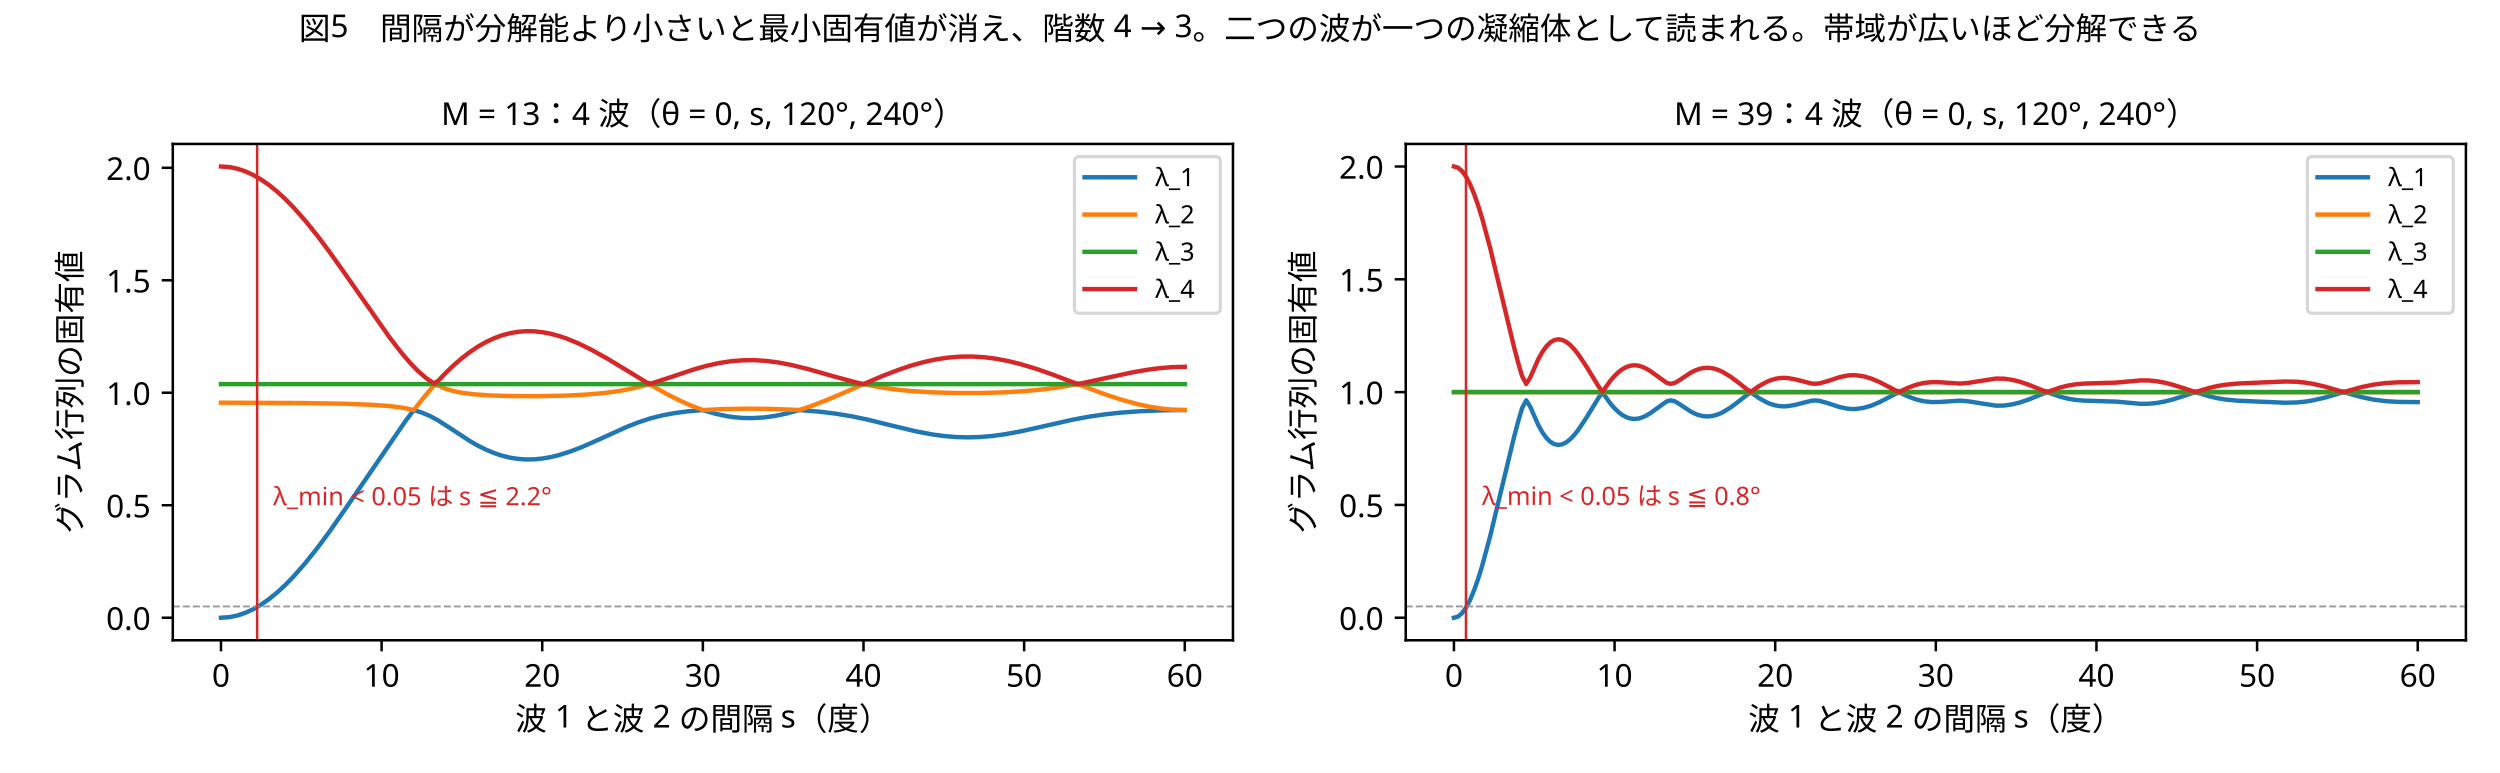
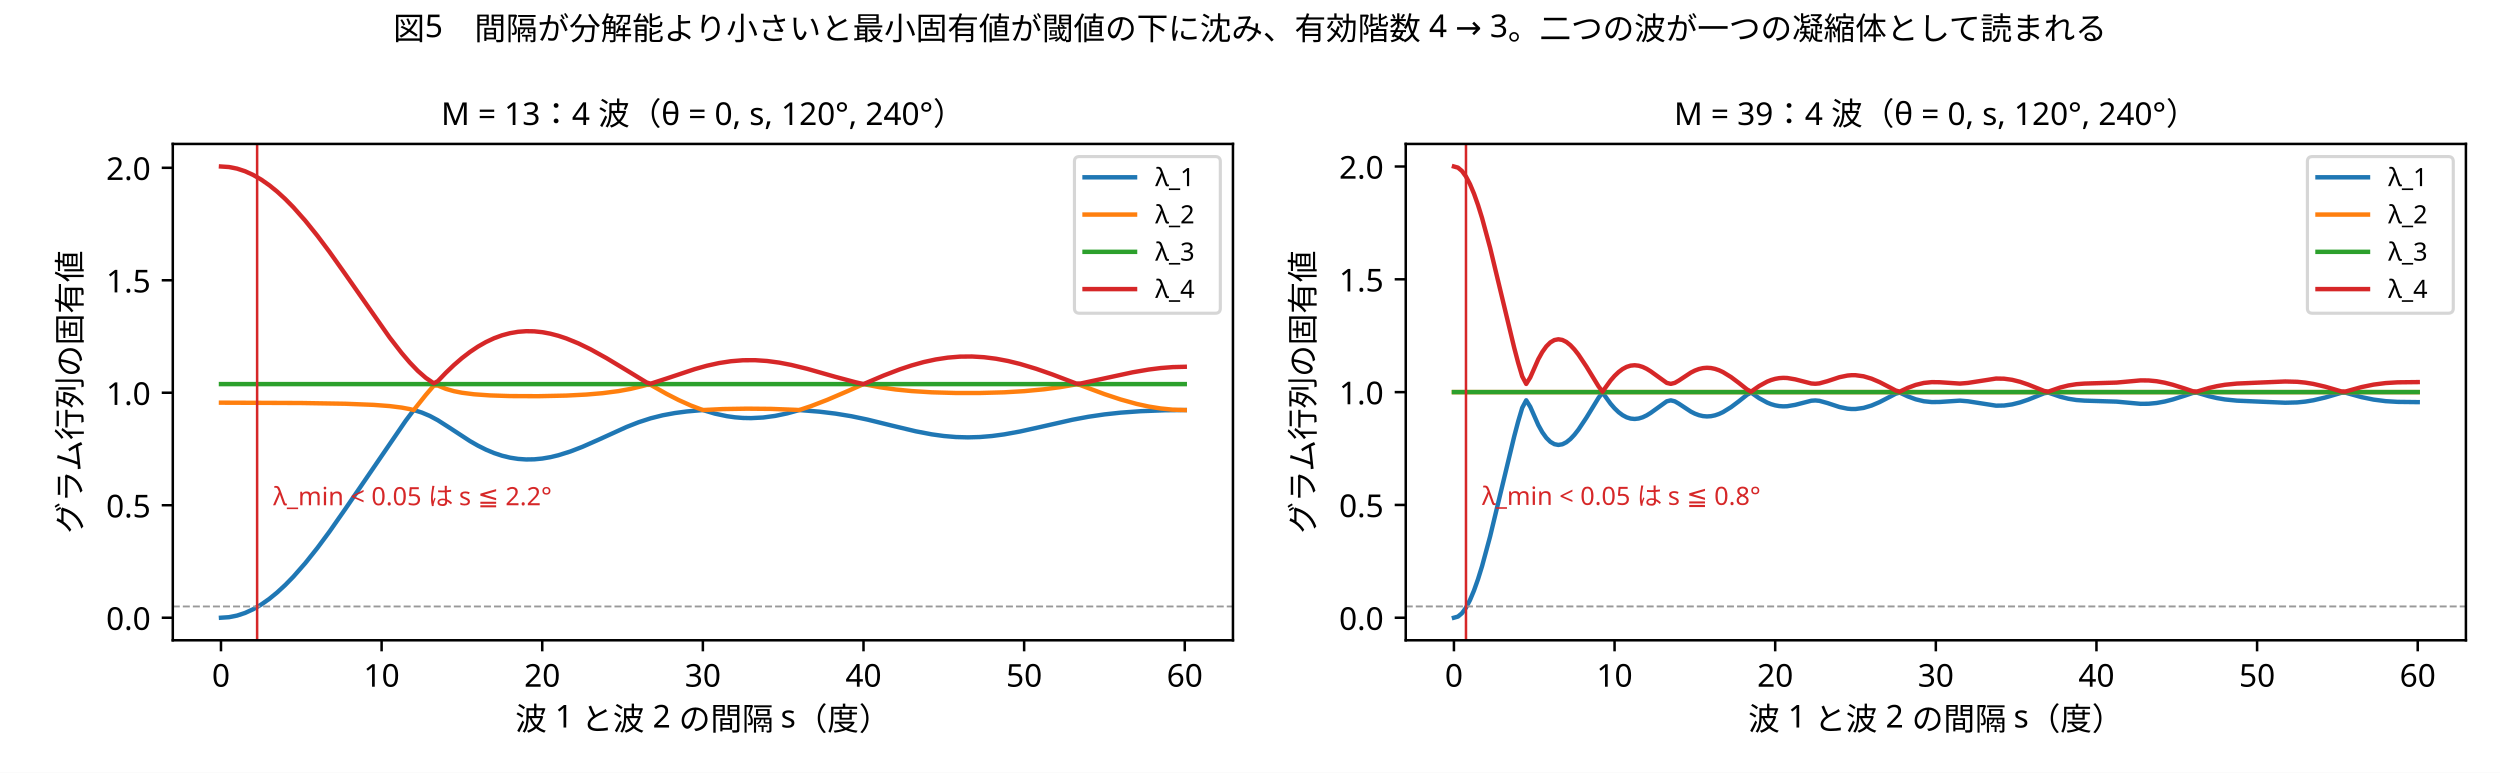
<svg xmlns="http://www.w3.org/2000/svg" xmlns:xlink="http://www.w3.org/1999/xlink" width="792pt" height="244.8pt" viewBox="0 0 792 244.8" version="1.1">
  <defs>
    <style type="text/css">*{stroke-linejoin: round; stroke-linecap: butt}</style>
  </defs>
  <g id="figure_1">
    <g id="patch_1">
      <path d="M 0 244.8  L 792 244.8  L 792 0  L 0 0  z " style="fill: #ffffff" />
    </g>
    <g id="axes_1">
      <g id="patch_2">
        <path d="M 54.74 202.84  L 390.6 202.84  L 390.6 45.6  L 54.74 45.6  z " style="fill: #ffffff" />
      </g>
      <g id="matplotlib.axis_1">
        <g id="xtick_1">
          <g id="line2d_1">
            <defs>
-               <path id="m41f0e8f0f6" d="M 0 0  L 0 3.5  " style="stroke: #000000; stroke-width: 0.8" />
+               <path id="m63e62a1ba7" d="M 0 0  L 0 3.5  " style="stroke: #000000; stroke-width: 0.8" />
            </defs>
            <g>
-               <use xlink:href="#m41f0e8f0f6" x="70.006" y="202.84" style="stroke: #000000; stroke-width: 0.8" />
+               <use xlink:href="#m63e62a1ba7" x="70.006" y="202.84" style="stroke: #000000; stroke-width: 0.8" />
            </g>
          </g>
          <g id="text_1">
            <text style="font: 10px 'Hiragino Sans'; text-anchor: middle" x="70.006" y="217.549" transform="rotate(-0 70.00636 217.5494)">0</text>
          </g>
        </g>
        <g id="xtick_2">
          <g id="line2d_2">
            <g>
-               <use xlink:href="#m41f0e8f0f6" x="120.894" y="202.84" style="stroke: #000000; stroke-width: 0.8" />
+               <use xlink:href="#m63e62a1ba7" x="120.894" y="202.84" style="stroke: #000000; stroke-width: 0.8" />
            </g>
          </g>
          <g id="text_2">
            <text style="font: 10px 'Hiragino Sans'; text-anchor: middle" x="120.894" y="217.549" transform="rotate(-0 120.8942 217.5494)">10</text>
          </g>
        </g>
        <g id="xtick_3">
          <g id="line2d_3">
            <g>
-               <use xlink:href="#m41f0e8f0f6" x="171.782" y="202.84" style="stroke: #000000; stroke-width: 0.8" />
+               <use xlink:href="#m63e62a1ba7" x="171.782" y="202.84" style="stroke: #000000; stroke-width: 0.8" />
            </g>
          </g>
          <g id="text_3">
            <text style="font: 10px 'Hiragino Sans'; text-anchor: middle" x="171.782" y="217.549" transform="rotate(-0 171.7821 217.5494)">20</text>
          </g>
        </g>
        <g id="xtick_4">
          <g id="line2d_4">
            <g>
-               <use xlink:href="#m41f0e8f0f6" x="222.67" y="202.84" style="stroke: #000000; stroke-width: 0.8" />
+               <use xlink:href="#m63e62a1ba7" x="222.67" y="202.84" style="stroke: #000000; stroke-width: 0.8" />
            </g>
          </g>
          <g id="text_4">
            <text style="font: 10px 'Hiragino Sans'; text-anchor: middle" x="222.67" y="217.549" transform="rotate(-0 222.67 217.5494)">30</text>
          </g>
        </g>
        <g id="xtick_5">
          <g id="line2d_5">
            <g>
-               <use xlink:href="#m41f0e8f0f6" x="273.558" y="202.84" style="stroke: #000000; stroke-width: 0.8" />
+               <use xlink:href="#m63e62a1ba7" x="273.558" y="202.84" style="stroke: #000000; stroke-width: 0.8" />
            </g>
          </g>
          <g id="text_5">
            <text style="font: 10px 'Hiragino Sans'; text-anchor: middle" x="273.558" y="217.549" transform="rotate(-0 273.5579 217.5494)">40</text>
          </g>
        </g>
        <g id="xtick_6">
          <g id="line2d_6">
            <g>
-               <use xlink:href="#m41f0e8f0f6" x="324.446" y="202.84" style="stroke: #000000; stroke-width: 0.8" />
+               <use xlink:href="#m63e62a1ba7" x="324.446" y="202.84" style="stroke: #000000; stroke-width: 0.8" />
            </g>
          </g>
          <g id="text_6">
            <text style="font: 10px 'Hiragino Sans'; text-anchor: middle" x="324.446" y="217.549" transform="rotate(-0 324.4458 217.5494)">50</text>
          </g>
        </g>
        <g id="xtick_7">
          <g id="line2d_7">
            <g>
-               <use xlink:href="#m41f0e8f0f6" x="375.334" y="202.84" style="stroke: #000000; stroke-width: 0.8" />
+               <use xlink:href="#m63e62a1ba7" x="375.334" y="202.84" style="stroke: #000000; stroke-width: 0.8" />
            </g>
          </g>
          <g id="text_7">
            <text style="font: 10px 'Hiragino Sans'; text-anchor: middle" x="375.334" y="217.549" transform="rotate(-0 375.3336 217.5494)">60</text>
          </g>
        </g>
        <g id="text_8">
          <text style="font: 10px 'Hiragino Sans'; text-anchor: middle" x="222.67" y="231.309" transform="rotate(-0 222.67 231.3088)">波 1 と波 2 の間隔 s（度）</text>
        </g>
      </g>
      <g id="matplotlib.axis_2">
        <g id="ytick_1">
          <g id="line2d_8">
            <defs>
-               <path id="m7e405b6e3d" d="M 0 0  L -3.5 0  " style="stroke: #000000; stroke-width: 0.8" />
+               <path id="m8e83a609b3" d="M 0 0  L -3.5 0  " style="stroke: #000000; stroke-width: 0.8" />
            </defs>
            <g>
-               <use xlink:href="#m7e405b6e3d" x="54.74" y="195.693" style="stroke: #000000; stroke-width: 0.8" />
+               <use xlink:href="#m8e83a609b3" x="54.74" y="195.693" style="stroke: #000000; stroke-width: 0.8" />
            </g>
          </g>
          <g id="text_9">
            <text style="font: 10px 'Hiragino Sans'; text-anchor: end" x="47.74" y="199.547" transform="rotate(-0 47.74 199.5474)">0.0</text>
          </g>
        </g>
        <g id="ytick_2">
          <g id="line2d_9">
            <g>
-               <use xlink:href="#m7e405b6e3d" x="54.74" y="160.057" style="stroke: #000000; stroke-width: 0.8" />
+               <use xlink:href="#m8e83a609b3" x="54.74" y="160.057" style="stroke: #000000; stroke-width: 0.8" />
            </g>
          </g>
          <g id="text_10">
            <text style="font: 10px 'Hiragino Sans'; text-anchor: end" x="47.74" y="163.912" transform="rotate(-0 47.74 163.912)">0.5</text>
          </g>
        </g>
        <g id="ytick_3">
          <g id="line2d_10">
            <g>
-               <use xlink:href="#m7e405b6e3d" x="54.74" y="124.422" style="stroke: #000000; stroke-width: 0.8" />
+               <use xlink:href="#m8e83a609b3" x="54.74" y="124.422" style="stroke: #000000; stroke-width: 0.8" />
            </g>
          </g>
          <g id="text_11">
            <text style="font: 10px 'Hiragino Sans'; text-anchor: end" x="47.74" y="128.277" transform="rotate(-0 47.74 128.2766)">1.0</text>
          </g>
        </g>
        <g id="ytick_4">
          <g id="line2d_11">
            <g>
-               <use xlink:href="#m7e405b6e3d" x="54.74" y="88.787" style="stroke: #000000; stroke-width: 0.8" />
+               <use xlink:href="#m8e83a609b3" x="54.74" y="88.787" style="stroke: #000000; stroke-width: 0.8" />
            </g>
          </g>
          <g id="text_12">
            <text style="font: 10px 'Hiragino Sans'; text-anchor: end" x="47.74" y="92.641" transform="rotate(-0 47.74 92.64125)">1.5</text>
          </g>
        </g>
        <g id="ytick_5">
          <g id="line2d_12">
            <g>
-               <use xlink:href="#m7e405b6e3d" x="54.74" y="53.151" style="stroke: #000000; stroke-width: 0.8" />
+               <use xlink:href="#m8e83a609b3" x="54.74" y="53.151" style="stroke: #000000; stroke-width: 0.8" />
            </g>
          </g>
          <g id="text_13">
            <text style="font: 10px 'Hiragino Sans'; text-anchor: end" x="47.74" y="57.006" transform="rotate(-0 47.74 57.00586)">2.0</text>
          </g>
        </g>
        <g id="text_14">
          <text style="font: 10px 'Hiragino Sans'; text-anchor: middle" x="25.731" y="124.22" transform="rotate(-90 25.73062 124.22)">グラム行列の固有値</text>
        </g>
      </g>
      <g id="line2d_13">
-         <path d="M 70.006 195.693  L 72.551 195.524  L 75.095 195.018  L 77.64 194.18  L 80.184 193.016  L 82.728 191.536  L 85.273 189.752  L 87.817 187.677  L 90.362 185.328  L 92.906 182.725  L 96.722 178.389  L 100.539 173.602  L 104.356 168.451  L 109.444 161.169  L 128.527 133.291  L 131.072 129.904  L 133.616 130.691  L 136.161 131.764  L 138.705 133.132  L 142.522 135.573  L 148.883 139.733  L 151.427 141.19  L 153.971 142.461  L 156.516 143.525  L 159.06 144.37  L 161.605 144.989  L 164.149 145.383  L 166.693 145.556  L 169.238 145.514  L 171.782 145.27  L 174.327 144.836  L 176.871 144.228  L 180.688 143.032  L 184.504 141.558  L 189.593 139.31  L 198.498 135.263  L 202.315 133.762  L 206.131 132.522  L 209.948 131.562  L 213.765 130.856  L 217.581 130.351  L 222.67 129.904  L 226.487 131.04  L 230.303 131.851  L 232.848 132.205  L 235.392 132.409  L 237.936 132.462  L 241.753 132.268  L 245.57 131.759  L 249.386 130.961  L 253.203 129.904  L 259.564 130.414  L 264.652 131.028  L 269.741 131.866  L 274.83 132.931  L 282.463 134.807  L 290.096 136.632  L 295.185 137.602  L 299.002 138.128  L 302.818 138.452  L 306.635 138.559  L 310.452 138.448  L 314.268 138.128  L 318.085 137.617  L 323.174 136.693  L 329.535 135.283  L 339.712 132.983  L 344.801 132.033  L 349.89 131.284  L 354.978 130.73  L 361.339 130.268  L 368.973 129.976  L 375.334 129.904  L 375.334 129.904  " clip-path="url(#p72f987628f)" style="fill: none; stroke: #1f77b4; stroke-width: 1.4; stroke-linecap: square" />
+         <path d="M 70.006 195.693  L 72.551 195.524  L 75.095 195.018  L 77.64 194.18  L 80.184 193.016  L 82.728 191.536  L 85.273 189.752  L 87.817 187.677  L 90.362 185.328  L 92.906 182.725  L 96.722 178.389  L 100.539 173.602  L 104.356 168.451  L 109.444 161.169  L 128.527 133.291  L 131.072 129.904  L 133.616 130.691  L 136.161 131.764  L 138.705 133.132  L 142.522 135.573  L 148.883 139.733  L 151.427 141.19  L 153.971 142.461  L 156.516 143.525  L 159.06 144.37  L 161.605 144.989  L 164.149 145.383  L 166.693 145.556  L 169.238 145.514  L 171.782 145.27  L 174.327 144.836  L 176.871 144.228  L 180.688 143.032  L 184.504 141.558  L 189.593 139.31  L 198.498 135.263  L 202.315 133.762  L 206.131 132.522  L 209.948 131.562  L 213.765 130.856  L 217.581 130.351  L 222.67 129.904  L 226.487 131.04  L 230.303 131.851  L 232.848 132.205  L 235.392 132.409  L 237.936 132.462  L 241.753 132.268  L 245.57 131.759  L 249.386 130.961  L 253.203 129.904  L 259.564 130.414  L 264.652 131.028  L 269.741 131.866  L 274.83 132.931  L 282.463 134.807  L 290.096 136.632  L 295.185 137.602  L 299.002 138.128  L 302.818 138.452  L 306.635 138.559  L 310.452 138.448  L 314.268 138.128  L 318.085 137.617  L 323.174 136.693  L 329.535 135.283  L 339.712 132.983  L 344.801 132.033  L 349.89 131.284  L 354.978 130.73  L 361.339 130.268  L 368.973 129.976  L 375.334 129.904  L 375.334 129.904  " clip-path="url(#pebcb075058)" style="fill: none; stroke: #1f77b4; stroke-width: 1.4; stroke-linecap: square" />
      </g>
      <g id="line2d_14">
-         <path d="M 70.006 127.567  L 95.45 127.675  L 109.444 127.91  L 118.35 128.263  L 123.439 128.648  L 127.255 129.125  L 129.8 129.6  L 131.072 129.904  L 134.888 125.12  L 137.433 122.156  L 138.705 122.127  L 141.249 123.189  L 143.794 123.92  L 146.338 124.422  L 150.155 124.907  L 155.244 125.268  L 161.605 125.477  L 170.51 125.517  L 179.415 125.319  L 185.776 124.994  L 190.865 124.562  L 195.954 123.9  L 199.77 123.195  L 203.587 122.279  L 204.859 121.927  L 206.131 121.931  L 211.22 124.807  L 215.037 126.753  L 218.853 128.465  L 222.67 129.904  L 229.031 129.593  L 236.664 129.462  L 244.297 129.538  L 251.931 129.83  L 253.203 129.904  L 257.019 128.628  L 262.108 126.66  L 268.469 123.932  L 273.558 121.681  L 278.647 122.665  L 283.735 123.389  L 288.824 123.892  L 295.185 124.284  L 302.818 124.501  L 310.452 124.5  L 318.085 124.288  L 324.446 123.919  L 330.807 123.321  L 335.896 122.639  L 340.984 121.762  L 342.257 122.008  L 349.89 124.855  L 354.978 126.541  L 360.067 127.953  L 363.884 128.788  L 367.7 129.402  L 371.517 129.778  L 375.334 129.904  L 375.334 129.904  " clip-path="url(#p72f987628f)" style="fill: none; stroke: #ff7f0e; stroke-width: 1.4; stroke-linecap: square" />
+         <path d="M 70.006 127.567  L 95.45 127.675  L 109.444 127.91  L 118.35 128.263  L 123.439 128.648  L 127.255 129.125  L 129.8 129.6  L 131.072 129.904  L 134.888 125.12  L 137.433 122.156  L 138.705 122.127  L 141.249 123.189  L 143.794 123.92  L 146.338 124.422  L 150.155 124.907  L 155.244 125.268  L 161.605 125.477  L 170.51 125.517  L 179.415 125.319  L 185.776 124.994  L 190.865 124.562  L 195.954 123.9  L 199.77 123.195  L 203.587 122.279  L 204.859 121.927  L 206.131 121.931  L 211.22 124.807  L 215.037 126.753  L 218.853 128.465  L 222.67 129.904  L 229.031 129.593  L 236.664 129.462  L 244.297 129.538  L 251.931 129.83  L 253.203 129.904  L 257.019 128.628  L 262.108 126.66  L 268.469 123.932  L 273.558 121.681  L 278.647 122.665  L 283.735 123.389  L 288.824 123.892  L 295.185 124.284  L 302.818 124.501  L 310.452 124.5  L 318.085 124.288  L 324.446 123.919  L 330.807 123.321  L 335.896 122.639  L 340.984 121.762  L 342.257 122.008  L 349.89 124.855  L 354.978 126.541  L 360.067 127.953  L 363.884 128.788  L 367.7 129.402  L 371.517 129.778  L 375.334 129.904  L 375.334 129.904  " clip-path="url(#pebcb075058)" style="fill: none; stroke: #ff7f0e; stroke-width: 1.4; stroke-linecap: square" />
      </g>
      <g id="line2d_15">
-         <path d="M 70.006 121.681  L 375.334 121.681  L 375.334 121.681  " clip-path="url(#p72f987628f)" style="fill: none; stroke: #2ca02c; stroke-width: 1.4; stroke-linecap: square" />
+         <path d="M 70.006 121.681  L 375.334 121.681  L 375.334 121.681  " clip-path="url(#pebcb075058)" style="fill: none; stroke: #2ca02c; stroke-width: 1.4; stroke-linecap: square" />
      </g>
      <g id="line2d_16">
-         <path d="M 70.006 52.747  L 72.551 52.915  L 75.095 53.418  L 77.64 54.252  L 80.184 55.409  L 82.728 56.88  L 85.273 58.654  L 87.817 60.715  L 90.362 63.047  L 92.906 65.63  L 96.722 69.93  L 100.539 74.669  L 104.356 79.759  L 109.444 86.928  L 123.439 106.922  L 127.255 111.846  L 129.8 114.828  L 132.344 117.474  L 134.888 119.698  L 137.433 121.438  L 138.705 120.748  L 141.249 118.091  L 143.794 115.657  L 146.338 113.457  L 148.883 111.502  L 151.427 109.797  L 153.971 108.347  L 156.516 107.156  L 159.06 106.221  L 161.605 105.541  L 164.149 105.111  L 166.693 104.923  L 169.238 104.967  L 171.782 105.234  L 174.327 105.708  L 176.871 106.377  L 179.415 107.222  L 183.232 108.784  L 187.048 110.641  L 192.137 113.457  L 198.498 117.292  L 204.859 121.176  L 206.131 121.554  L 211.22 119.899  L 220.126 116.93  L 223.942 115.866  L 227.759 115.021  L 231.575 114.436  L 235.392 114.129  L 239.209 114.108  L 243.025 114.363  L 246.842 114.874  L 250.658 115.607  L 255.747 116.853  L 264.652 119.386  L 271.013 121.09  L 273.558 121.681  L 279.919 118.974  L 285.008 117.029  L 288.824 115.764  L 292.641 114.702  L 296.457 113.872  L 300.274 113.294  L 304.091 112.981  L 307.907 112.938  L 311.724 113.163  L 315.54 113.646  L 319.357 114.368  L 323.174 115.305  L 328.262 116.837  L 333.351 118.612  L 340.984 121.517  L 342.257 121.515  L 349.89 119.869  L 358.795 117.951  L 363.884 117.076  L 367.7 116.597  L 371.517 116.299  L 375.334 116.198  L 375.334 116.198  " clip-path="url(#p72f987628f)" style="fill: none; stroke: #d62728; stroke-width: 1.4; stroke-linecap: square" />
+         <path d="M 70.006 52.747  L 72.551 52.915  L 75.095 53.418  L 77.64 54.252  L 80.184 55.409  L 82.728 56.88  L 85.273 58.654  L 87.817 60.715  L 90.362 63.047  L 92.906 65.63  L 96.722 69.93  L 100.539 74.669  L 104.356 79.759  L 109.444 86.928  L 123.439 106.922  L 127.255 111.846  L 129.8 114.828  L 132.344 117.474  L 134.888 119.698  L 137.433 121.438  L 138.705 120.748  L 141.249 118.091  L 143.794 115.657  L 146.338 113.457  L 148.883 111.502  L 151.427 109.797  L 153.971 108.347  L 156.516 107.156  L 159.06 106.221  L 161.605 105.541  L 164.149 105.111  L 166.693 104.923  L 169.238 104.967  L 171.782 105.234  L 174.327 105.708  L 176.871 106.377  L 179.415 107.222  L 183.232 108.784  L 187.048 110.641  L 192.137 113.457  L 198.498 117.292  L 204.859 121.176  L 206.131 121.554  L 211.22 119.899  L 220.126 116.93  L 223.942 115.866  L 227.759 115.021  L 231.575 114.436  L 235.392 114.129  L 239.209 114.108  L 243.025 114.363  L 246.842 114.874  L 250.658 115.607  L 255.747 116.853  L 264.652 119.386  L 271.013 121.09  L 273.558 121.681  L 279.919 118.974  L 285.008 117.029  L 288.824 115.764  L 292.641 114.702  L 296.457 113.872  L 300.274 113.294  L 304.091 112.981  L 307.907 112.938  L 311.724 113.163  L 315.54 113.646  L 319.357 114.368  L 323.174 115.305  L 328.262 116.837  L 333.351 118.612  L 340.984 121.517  L 342.257 121.515  L 349.89 119.869  L 358.795 117.951  L 363.884 117.076  L 367.7 116.597  L 371.517 116.299  L 375.334 116.198  L 375.334 116.198  " clip-path="url(#pebcb075058)" style="fill: none; stroke: #d62728; stroke-width: 1.4; stroke-linecap: square" />
      </g>
      <g id="line2d_17">
-         <path d="M 54.74 192.129  L 390.6 192.129  " clip-path="url(#p72f987628f)" style="fill: none; stroke-dasharray: 2.22,0.96; stroke-dashoffset: 0; stroke: #999999; stroke-width: 0.6" />
+         <path d="M 54.74 192.129  L 390.6 192.129  " clip-path="url(#pebcb075058)" style="fill: none; stroke-dasharray: 2.22,0.96; stroke-dashoffset: 0; stroke: #999999; stroke-width: 0.6" />
      </g>
      <g id="line2d_18">
-         <path d="M 81.456 202.84  L 81.456 45.6  " clip-path="url(#p72f987628f)" style="fill: none; stroke: #d62728; stroke-width: 0.8; stroke-linecap: square" />
+         <path d="M 81.456 202.84  L 81.456 45.6  " clip-path="url(#pebcb075058)" style="fill: none; stroke: #d62728; stroke-width: 0.8; stroke-linecap: square" />
      </g>
      <g id="patch_3">
        <path d="M 54.74 202.84  L 54.74 45.6  " style="fill: none; stroke: #000000; stroke-width: 0.8; stroke-linejoin: miter; stroke-linecap: square" />
      </g>
      <g id="patch_4">
        <path d="M 390.6 202.84  L 390.6 45.6  " style="fill: none; stroke: #000000; stroke-width: 0.8; stroke-linejoin: miter; stroke-linecap: square" />
      </g>
      <g id="patch_5">
        <path d="M 54.74 202.84  L 390.6 202.84  " style="fill: none; stroke: #000000; stroke-width: 0.8; stroke-linejoin: miter; stroke-linecap: square" />
      </g>
      <g id="patch_6">
        <path d="M 54.74 45.6  L 390.6 45.6  " style="fill: none; stroke: #000000; stroke-width: 0.8; stroke-linejoin: miter; stroke-linecap: square" />
      </g>
      <g id="text_15">
        <text style="fill: #d62728; font: 8px 'Hiragino Sans'; text-anchor: start" x="86.545" y="160.057" transform="rotate(-0 86.54492 160.0573)">λ_min &lt; 0.05 は s ≦ 2.2°</text>
      </g>
      <g id="text_16">
        <text style="font: 10px 'Hiragino Sans'; text-anchor: middle" x="222.67" y="39.6" transform="rotate(-0 222.67 39.6)">M = 13：4 波（θ = 0, s, 120°, 240°）</text>
      </g>
      <g id="legend_1">
        <g id="patch_7">
          <path d="M 341.984 99.23  L 385 99.23  Q 386.6 99.23 386.6 97.63  L 386.6 51.2  Q 386.6 49.6 385 49.6  L 341.984 49.6  Q 340.384 49.6 340.384 51.2  L 340.384 97.63  Q 340.384 99.23 341.984 99.23  z " style="fill: #ffffff; opacity: 0.8; stroke: #cccccc; stroke-linejoin: miter" />
        </g>
        <g id="line2d_19">
          <path d="M 343.584 56.167  L 351.584 56.167  L 359.584 56.167  " style="fill: none; stroke: #1f77b4; stroke-width: 1.4; stroke-linecap: square" />
        </g>
        <g id="text_17">
          <text style="font: 8px 'Hiragino Sans'; text-anchor: start" x="365.984" y="58.968" transform="rotate(-0 365.9837 58.9675)">λ_1</text>
        </g>
        <g id="line2d_20">
          <path d="M 343.584 67.975  L 351.584 67.975  L 359.584 67.975  " style="fill: none; stroke: #ff7f0e; stroke-width: 1.4; stroke-linecap: square" />
        </g>
        <g id="text_18">
          <text style="font: 8px 'Hiragino Sans'; text-anchor: start" x="365.984" y="70.775" transform="rotate(-0 365.9837 70.775)">λ_2</text>
        </g>
        <g id="line2d_21">
          <path d="M 343.584 79.782  L 351.584 79.782  L 359.584 79.782  " style="fill: none; stroke: #2ca02c; stroke-width: 1.4; stroke-linecap: square" />
        </g>
        <g id="text_19">
          <text style="font: 8px 'Hiragino Sans'; text-anchor: start" x="365.984" y="82.582" transform="rotate(-0 365.9837 82.5825)">λ_3</text>
        </g>
        <g id="line2d_22">
          <path d="M 343.584 91.59  L 351.584 91.59  L 359.584 91.59  " style="fill: none; stroke: #d62728; stroke-width: 1.4; stroke-linecap: square" />
        </g>
        <g id="text_20">
          <text style="font: 8px 'Hiragino Sans'; text-anchor: start" x="365.984" y="94.39" transform="rotate(-0 365.9837 94.39)">λ_4</text>
        </g>
      </g>
    </g>
    <g id="axes_2">
      <g id="patch_8">
        <path d="M 445.34 202.84  L 781.2 202.84  L 781.2 45.6  L 445.34 45.6  z " style="fill: #ffffff" />
      </g>
      <g id="matplotlib.axis_3">
        <g id="xtick_8">
          <g id="line2d_23">
            <g>
-               <use xlink:href="#m41f0e8f0f6" x="460.606" y="202.84" style="stroke: #000000; stroke-width: 0.8" />
+               <use xlink:href="#m63e62a1ba7" x="460.606" y="202.84" style="stroke: #000000; stroke-width: 0.8" />
            </g>
          </g>
          <g id="text_21">
            <text style="font: 10px 'Hiragino Sans'; text-anchor: middle" x="460.606" y="217.549" transform="rotate(-0 460.6064 217.5494)">0</text>
          </g>
        </g>
        <g id="xtick_9">
          <g id="line2d_24">
            <g>
-               <use xlink:href="#m41f0e8f0f6" x="511.494" y="202.84" style="stroke: #000000; stroke-width: 0.8" />
+               <use xlink:href="#m63e62a1ba7" x="511.494" y="202.84" style="stroke: #000000; stroke-width: 0.8" />
            </g>
          </g>
          <g id="text_22">
            <text style="font: 10px 'Hiragino Sans'; text-anchor: middle" x="511.494" y="217.549" transform="rotate(-0 511.4942 217.5494)">10</text>
          </g>
        </g>
        <g id="xtick_10">
          <g id="line2d_25">
            <g>
-               <use xlink:href="#m41f0e8f0f6" x="562.382" y="202.84" style="stroke: #000000; stroke-width: 0.8" />
+               <use xlink:href="#m63e62a1ba7" x="562.382" y="202.84" style="stroke: #000000; stroke-width: 0.8" />
            </g>
          </g>
          <g id="text_23">
            <text style="font: 10px 'Hiragino Sans'; text-anchor: middle" x="562.382" y="217.549" transform="rotate(-0 562.3821 217.5494)">20</text>
          </g>
        </g>
        <g id="xtick_11">
          <g id="line2d_26">
            <g>
-               <use xlink:href="#m41f0e8f0f6" x="613.27" y="202.84" style="stroke: #000000; stroke-width: 0.8" />
+               <use xlink:href="#m63e62a1ba7" x="613.27" y="202.84" style="stroke: #000000; stroke-width: 0.8" />
            </g>
          </g>
          <g id="text_24">
            <text style="font: 10px 'Hiragino Sans'; text-anchor: middle" x="613.27" y="217.549" transform="rotate(-0 613.27 217.5494)">30</text>
          </g>
        </g>
        <g id="xtick_12">
          <g id="line2d_27">
            <g>
-               <use xlink:href="#m41f0e8f0f6" x="664.158" y="202.84" style="stroke: #000000; stroke-width: 0.8" />
+               <use xlink:href="#m63e62a1ba7" x="664.158" y="202.84" style="stroke: #000000; stroke-width: 0.8" />
            </g>
          </g>
          <g id="text_25">
            <text style="font: 10px 'Hiragino Sans'; text-anchor: middle" x="664.158" y="217.549" transform="rotate(-0 664.1579 217.5494)">40</text>
          </g>
        </g>
        <g id="xtick_13">
          <g id="line2d_28">
            <g>
-               <use xlink:href="#m41f0e8f0f6" x="715.046" y="202.84" style="stroke: #000000; stroke-width: 0.8" />
+               <use xlink:href="#m63e62a1ba7" x="715.046" y="202.84" style="stroke: #000000; stroke-width: 0.8" />
            </g>
          </g>
          <g id="text_26">
            <text style="font: 10px 'Hiragino Sans'; text-anchor: middle" x="715.046" y="217.549" transform="rotate(-0 715.0458 217.5494)">50</text>
          </g>
        </g>
        <g id="xtick_14">
          <g id="line2d_29">
            <g>
-               <use xlink:href="#m41f0e8f0f6" x="765.934" y="202.84" style="stroke: #000000; stroke-width: 0.8" />
+               <use xlink:href="#m63e62a1ba7" x="765.934" y="202.84" style="stroke: #000000; stroke-width: 0.8" />
            </g>
          </g>
          <g id="text_27">
            <text style="font: 10px 'Hiragino Sans'; text-anchor: middle" x="765.934" y="217.549" transform="rotate(-0 765.9336 217.5494)">60</text>
          </g>
        </g>
        <g id="text_28">
          <text style="font: 10px 'Hiragino Sans'; text-anchor: middle" x="613.27" y="231.309" transform="rotate(-0 613.27 231.3088)">波 1 と波 2 の間隔 s（度）</text>
        </g>
      </g>
      <g id="matplotlib.axis_4">
        <g id="ytick_6">
          <g id="line2d_30">
            <g>
-               <use xlink:href="#m7e405b6e3d" x="445.34" y="195.693" style="stroke: #000000; stroke-width: 0.8" />
+               <use xlink:href="#m8e83a609b3" x="445.34" y="195.693" style="stroke: #000000; stroke-width: 0.8" />
            </g>
          </g>
          <g id="text_29">
            <text style="font: 10px 'Hiragino Sans'; text-anchor: end" x="438.34" y="199.547" transform="rotate(-0 438.34 199.5474)">0.0</text>
          </g>
        </g>
        <g id="ytick_7">
          <g id="line2d_31">
            <g>
-               <use xlink:href="#m7e405b6e3d" x="445.34" y="159.956" style="stroke: #000000; stroke-width: 0.8" />
+               <use xlink:href="#m8e83a609b3" x="445.34" y="159.956" style="stroke: #000000; stroke-width: 0.8" />
            </g>
          </g>
          <g id="text_30">
            <text style="font: 10px 'Hiragino Sans'; text-anchor: end" x="438.34" y="163.811" transform="rotate(-0 438.34 163.8111)">0.5</text>
          </g>
        </g>
        <g id="ytick_8">
          <g id="line2d_32">
            <g>
-               <use xlink:href="#m7e405b6e3d" x="445.34" y="124.22" style="stroke: #000000; stroke-width: 0.8" />
+               <use xlink:href="#m8e83a609b3" x="445.34" y="124.22" style="stroke: #000000; stroke-width: 0.8" />
            </g>
          </g>
          <g id="text_31">
            <text style="font: 10px 'Hiragino Sans'; text-anchor: end" x="438.34" y="128.075" transform="rotate(-0 438.34 128.0747)">1.0</text>
          </g>
        </g>
        <g id="ytick_9">
          <g id="line2d_33">
            <g>
-               <use xlink:href="#m7e405b6e3d" x="445.34" y="88.484" style="stroke: #000000; stroke-width: 0.8" />
+               <use xlink:href="#m8e83a609b3" x="445.34" y="88.484" style="stroke: #000000; stroke-width: 0.8" />
            </g>
          </g>
          <g id="text_32">
            <text style="font: 10px 'Hiragino Sans'; text-anchor: end" x="438.34" y="92.338" transform="rotate(-0 438.34 92.33832)">1.5</text>
          </g>
        </g>
        <g id="ytick_10">
          <g id="line2d_34">
            <g>
-               <use xlink:href="#m7e405b6e3d" x="445.34" y="52.747" style="stroke: #000000; stroke-width: 0.8" />
+               <use xlink:href="#m8e83a609b3" x="445.34" y="52.747" style="stroke: #000000; stroke-width: 0.8" />
            </g>
          </g>
          <g id="text_33">
            <text style="font: 10px 'Hiragino Sans'; text-anchor: end" x="438.34" y="56.602" transform="rotate(-0 438.34 56.60196)">2.0</text>
          </g>
        </g>
        <g id="text_34">
          <text style="font: 10px 'Hiragino Sans'; text-anchor: middle" x="416.331" y="124.22" transform="rotate(-90 416.3306 124.22)">グラム行列の固有値</text>
        </g>
      </g>
      <g id="line2d_35">
-         <path d="M 460.606 195.693  L 461.879 195.335  L 463.151 194.268  L 464.423 192.512  L 465.695 190.096  L 466.967 187.065  L 468.24 183.472  L 469.512 179.379  L 472.056 169.989  L 475.873 154.136  L 479.689 138.306  L 480.962 133.489  L 482.234 129.21  L 483.506 126.814  L 484.778 128.855  L 487.322 134.631  L 488.595 136.917  L 489.867 138.697  L 491.139 139.957  L 492.411 140.705  L 493.683 140.958  L 494.956 140.746  L 496.228 140.107  L 497.5 139.087  L 498.772 137.738  L 500.044 136.116  L 502.589 132.299  L 506.405 126.056  L 507.678 124.369  L 510.222 127.894  L 511.494 129.354  L 512.766 130.572  L 514.039 131.527  L 515.311 132.206  L 516.583 132.605  L 517.855 132.727  L 519.127 132.584  L 520.4 132.196  L 521.672 131.59  L 522.944 130.802  L 528.033 127.138  L 529.305 126.83  L 530.577 127.145  L 531.849 127.877  L 535.666 130.401  L 536.938 131.044  L 538.21 131.522  L 539.483 131.819  L 540.755 131.928  L 542.027 131.848  L 543.299 131.585  L 544.571 131.149  L 545.844 130.557  L 548.388 128.989  L 550.932 127.081  L 553.477 125.056  L 554.749 124.369  L 557.293 126.151  L 559.838 127.541  L 561.11 128.049  L 562.382 128.419  L 563.654 128.647  L 564.927 128.735  L 566.199 128.69  L 568.743 128.258  L 573.832 126.948  L 575.104 126.864  L 576.376 126.983  L 578.921 127.682  L 582.737 128.943  L 585.282 129.466  L 586.554 129.575  L 587.826 129.573  L 590.37 129.23  L 592.915 128.472  L 595.459 127.384  L 599.276 125.409  L 600.548 124.73  L 601.82 124.369  L 604.365 125.564  L 606.909 126.503  L 609.453 127.115  L 611.998 127.38  L 614.542 127.344  L 620.903 126.917  L 623.448 127.131  L 632.353 128.515  L 634.897 128.467  L 637.442 128.113  L 639.986 127.474  L 642.531 126.612  L 647.619 124.571  L 648.892 124.373  L 652.708 125.688  L 655.253 126.322  L 657.797 126.727  L 660.341 126.921  L 670.519 127.239  L 678.152 127.933  L 680.696 127.906  L 683.241 127.662  L 685.785 127.201  L 688.33 126.553  L 692.146 125.345  L 694.691 124.482  L 695.963 124.381  L 699.779 125.518  L 702.324 126.11  L 704.868 126.545  L 708.685 126.926  L 716.318 127.261  L 723.951 127.585  L 727.768 127.484  L 730.312 127.229  L 732.857 126.813  L 736.673 125.92  L 741.762 124.428  L 743.034 124.398  L 748.123 125.807  L 751.939 126.593  L 755.756 127.084  L 759.573 127.316  L 765.934 127.394  L 765.934 127.394  " clip-path="url(#p6e9163e157)" style="fill: none; stroke: #1f77b4; stroke-width: 1.4; stroke-linecap: square" />
+         <path d="M 460.606 195.693  L 461.879 195.335  L 463.151 194.268  L 464.423 192.512  L 465.695 190.096  L 466.967 187.065  L 468.24 183.472  L 469.512 179.379  L 472.056 169.989  L 475.873 154.136  L 479.689 138.306  L 480.962 133.489  L 482.234 129.21  L 483.506 126.814  L 484.778 128.855  L 487.322 134.631  L 488.595 136.917  L 489.867 138.697  L 491.139 139.957  L 492.411 140.705  L 493.683 140.958  L 494.956 140.746  L 496.228 140.107  L 497.5 139.087  L 498.772 137.738  L 500.044 136.116  L 502.589 132.299  L 506.405 126.056  L 507.678 124.369  L 510.222 127.894  L 511.494 129.354  L 512.766 130.572  L 514.039 131.527  L 515.311 132.206  L 516.583 132.605  L 517.855 132.727  L 519.127 132.584  L 520.4 132.196  L 521.672 131.59  L 522.944 130.802  L 528.033 127.138  L 529.305 126.83  L 530.577 127.145  L 531.849 127.877  L 535.666 130.401  L 536.938 131.044  L 538.21 131.522  L 539.483 131.819  L 540.755 131.928  L 542.027 131.848  L 543.299 131.585  L 544.571 131.149  L 545.844 130.557  L 548.388 128.989  L 550.932 127.081  L 553.477 125.056  L 554.749 124.369  L 557.293 126.151  L 559.838 127.541  L 561.11 128.049  L 562.382 128.419  L 563.654 128.647  L 564.927 128.735  L 566.199 128.69  L 568.743 128.258  L 573.832 126.948  L 575.104 126.864  L 576.376 126.983  L 578.921 127.682  L 582.737 128.943  L 585.282 129.466  L 586.554 129.575  L 587.826 129.573  L 590.37 129.23  L 592.915 128.472  L 595.459 127.384  L 599.276 125.409  L 600.548 124.73  L 601.82 124.369  L 604.365 125.564  L 606.909 126.503  L 609.453 127.115  L 611.998 127.38  L 614.542 127.344  L 620.903 126.917  L 623.448 127.131  L 632.353 128.515  L 634.897 128.467  L 637.442 128.113  L 639.986 127.474  L 642.531 126.612  L 647.619 124.571  L 648.892 124.373  L 652.708 125.688  L 655.253 126.322  L 657.797 126.727  L 660.341 126.921  L 670.519 127.239  L 678.152 127.933  L 680.696 127.906  L 683.241 127.662  L 685.785 127.201  L 688.33 126.553  L 692.146 125.345  L 694.691 124.482  L 695.963 124.381  L 699.779 125.518  L 702.324 126.11  L 704.868 126.545  L 708.685 126.926  L 716.318 127.261  L 723.951 127.585  L 727.768 127.484  L 730.312 127.229  L 732.857 126.813  L 736.673 125.92  L 741.762 124.428  L 743.034 124.398  L 748.123 125.807  L 751.939 126.593  L 755.756 127.084  L 759.573 127.316  L 765.934 127.394  L 765.934 127.394  " clip-path="url(#p9f519ab6ff)" style="fill: none; stroke: #1f77b4; stroke-width: 1.4; stroke-linecap: square" />
      </g>
      <g id="line2d_36">
-         <path d="M 460.606 124.22  L 765.934 124.22  L 765.934 124.22  " clip-path="url(#p6e9163e157)" style="fill: none; stroke: #ff7f0e; stroke-width: 1.4; stroke-linecap: square" />
+         <path d="M 460.606 124.22  L 765.934 124.22  L 765.934 124.22  " clip-path="url(#p9f519ab6ff)" style="fill: none; stroke: #ff7f0e; stroke-width: 1.4; stroke-linecap: square" />
      </g>
      <g id="line2d_37">
-         <path d="M 460.606 124.22  L 765.934 124.22  L 765.934 124.22  " clip-path="url(#p6e9163e157)" style="fill: none; stroke: #2ca02c; stroke-width: 1.4; stroke-linecap: square" />
+         <path d="M 460.606 124.22  L 765.934 124.22  L 765.934 124.22  " clip-path="url(#p9f519ab6ff)" style="fill: none; stroke: #2ca02c; stroke-width: 1.4; stroke-linecap: square" />
      </g>
      <g id="line2d_38">
-         <path d="M 460.606 52.747  L 461.879 53.105  L 463.151 54.172  L 464.423 55.928  L 465.695 58.344  L 466.967 61.375  L 468.24 64.968  L 469.512 69.061  L 472.056 78.451  L 475.873 94.304  L 479.689 110.134  L 480.962 114.951  L 482.234 119.23  L 483.506 121.626  L 484.778 119.585  L 487.322 113.809  L 488.595 111.523  L 489.867 109.743  L 491.139 108.483  L 492.411 107.735  L 493.683 107.482  L 494.956 107.694  L 496.228 108.333  L 497.5 109.353  L 498.772 110.702  L 500.044 112.324  L 502.589 116.141  L 506.405 122.384  L 507.678 124.071  L 510.222 120.546  L 511.494 119.086  L 512.766 117.868  L 514.039 116.913  L 515.311 116.234  L 516.583 115.835  L 517.855 115.713  L 519.127 115.856  L 520.4 116.244  L 521.672 116.85  L 522.944 117.638  L 528.033 121.302  L 529.305 121.61  L 530.577 121.295  L 531.849 120.563  L 535.666 118.039  L 536.938 117.396  L 538.21 116.918  L 539.483 116.621  L 540.755 116.512  L 542.027 116.592  L 543.299 116.855  L 544.571 117.291  L 545.844 117.883  L 548.388 119.451  L 550.932 121.359  L 553.477 123.384  L 554.749 124.071  L 557.293 122.289  L 559.838 120.899  L 561.11 120.391  L 562.382 120.021  L 563.654 119.793  L 564.927 119.705  L 566.199 119.75  L 568.743 120.182  L 573.832 121.492  L 575.104 121.576  L 576.376 121.457  L 578.921 120.758  L 582.737 119.497  L 585.282 118.974  L 586.554 118.865  L 587.826 118.867  L 590.37 119.21  L 592.915 119.968  L 595.459 121.056  L 599.276 123.031  L 600.548 123.71  L 601.82 124.071  L 604.365 122.876  L 606.909 121.937  L 609.453 121.325  L 611.998 121.06  L 614.542 121.096  L 620.903 121.523  L 623.448 121.309  L 632.353 119.925  L 634.897 119.973  L 637.442 120.327  L 639.986 120.966  L 642.531 121.828  L 647.619 123.869  L 648.892 124.067  L 652.708 122.752  L 655.253 122.118  L 657.797 121.713  L 660.341 121.519  L 670.519 121.201  L 678.152 120.507  L 680.696 120.534  L 683.241 120.778  L 685.785 121.239  L 688.33 121.887  L 692.146 123.095  L 694.691 123.958  L 695.963 124.059  L 699.779 122.922  L 702.324 122.33  L 704.868 121.895  L 708.685 121.514  L 716.318 121.179  L 723.951 120.855  L 727.768 120.956  L 730.312 121.211  L 732.857 121.627  L 736.673 122.52  L 741.762 124.012  L 743.034 124.042  L 748.123 122.633  L 751.939 121.847  L 755.756 121.356  L 759.573 121.124  L 765.934 121.046  L 765.934 121.046  " clip-path="url(#p6e9163e157)" style="fill: none; stroke: #d62728; stroke-width: 1.4; stroke-linecap: square" />
+         <path d="M 460.606 52.747  L 461.879 53.105  L 463.151 54.172  L 464.423 55.928  L 465.695 58.344  L 466.967 61.375  L 468.24 64.968  L 469.512 69.061  L 472.056 78.451  L 475.873 94.304  L 479.689 110.134  L 480.962 114.951  L 482.234 119.23  L 483.506 121.626  L 484.778 119.585  L 487.322 113.809  L 488.595 111.523  L 489.867 109.743  L 491.139 108.483  L 492.411 107.735  L 493.683 107.482  L 494.956 107.694  L 496.228 108.333  L 497.5 109.353  L 498.772 110.702  L 500.044 112.324  L 502.589 116.141  L 506.405 122.384  L 507.678 124.071  L 510.222 120.546  L 511.494 119.086  L 512.766 117.868  L 514.039 116.913  L 515.311 116.234  L 516.583 115.835  L 517.855 115.713  L 519.127 115.856  L 520.4 116.244  L 521.672 116.85  L 522.944 117.638  L 528.033 121.302  L 529.305 121.61  L 530.577 121.295  L 531.849 120.563  L 535.666 118.039  L 536.938 117.396  L 538.21 116.918  L 539.483 116.621  L 540.755 116.512  L 542.027 116.592  L 543.299 116.855  L 544.571 117.291  L 545.844 117.883  L 548.388 119.451  L 550.932 121.359  L 553.477 123.384  L 554.749 124.071  L 557.293 122.289  L 559.838 120.899  L 561.11 120.391  L 562.382 120.021  L 563.654 119.793  L 564.927 119.705  L 566.199 119.75  L 568.743 120.182  L 573.832 121.492  L 575.104 121.576  L 576.376 121.457  L 578.921 120.758  L 582.737 119.497  L 585.282 118.974  L 586.554 118.865  L 587.826 118.867  L 590.37 119.21  L 592.915 119.968  L 595.459 121.056  L 599.276 123.031  L 600.548 123.71  L 601.82 124.071  L 604.365 122.876  L 606.909 121.937  L 609.453 121.325  L 611.998 121.06  L 614.542 121.096  L 620.903 121.523  L 623.448 121.309  L 632.353 119.925  L 634.897 119.973  L 637.442 120.327  L 639.986 120.966  L 642.531 121.828  L 647.619 123.869  L 648.892 124.067  L 652.708 122.752  L 655.253 122.118  L 657.797 121.713  L 660.341 121.519  L 670.519 121.201  L 678.152 120.507  L 680.696 120.534  L 683.241 120.778  L 685.785 121.239  L 688.33 121.887  L 692.146 123.095  L 694.691 123.958  L 695.963 124.059  L 699.779 122.922  L 702.324 122.33  L 704.868 121.895  L 708.685 121.514  L 716.318 121.179  L 723.951 120.855  L 727.768 120.956  L 730.312 121.211  L 732.857 121.627  L 736.673 122.52  L 741.762 124.012  L 743.034 124.042  L 748.123 122.633  L 751.939 121.847  L 755.756 121.356  L 759.573 121.124  L 765.934 121.046  L 765.934 121.046  " clip-path="url(#p9f519ab6ff)" style="fill: none; stroke: #d62728; stroke-width: 1.4; stroke-linecap: square" />
      </g>
      <g id="line2d_39">
-         <path d="M 445.34 192.119  L 781.2 192.119  " clip-path="url(#p6e9163e157)" style="fill: none; stroke-dasharray: 2.22,0.96; stroke-dashoffset: 0; stroke: #999999; stroke-width: 0.6" />
+         <path d="M 445.34 192.119  L 781.2 192.119  " clip-path="url(#p9f519ab6ff)" style="fill: none; stroke-dasharray: 2.22,0.96; stroke-dashoffset: 0; stroke: #999999; stroke-width: 0.6" />
      </g>
      <g id="line2d_40">
-         <path d="M 464.423 202.84  L 464.423 45.6  " clip-path="url(#p6e9163e157)" style="fill: none; stroke: #d62728; stroke-width: 0.8; stroke-linecap: square" />
+         <path d="M 464.423 202.84  L 464.423 45.6  " clip-path="url(#p9f519ab6ff)" style="fill: none; stroke: #d62728; stroke-width: 0.8; stroke-linecap: square" />
      </g>
      <g id="patch_9">
        <path d="M 445.34 202.84  L 445.34 45.6  " style="fill: none; stroke: #000000; stroke-width: 0.8; stroke-linejoin: miter; stroke-linecap: square" />
      </g>
      <g id="patch_10">
        <path d="M 781.2 202.84  L 781.2 45.6  " style="fill: none; stroke: #000000; stroke-width: 0.8; stroke-linejoin: miter; stroke-linecap: square" />
      </g>
      <g id="patch_11">
        <path d="M 445.34 202.84  L 781.2 202.84  " style="fill: none; stroke: #000000; stroke-width: 0.8; stroke-linejoin: miter; stroke-linecap: square" />
      </g>
      <g id="patch_12">
        <path d="M 445.34 45.6  L 781.2 45.6  " style="fill: none; stroke: #000000; stroke-width: 0.8; stroke-linejoin: miter; stroke-linecap: square" />
      </g>
      <g id="text_35">
        <text style="fill: #d62728; font: 8px 'Hiragino Sans'; text-anchor: start" x="469.512" y="159.956" transform="rotate(-0 469.5117 159.9564)">λ_min &lt; 0.05 は s ≦ 0.8°</text>
      </g>
      <g id="text_36">
        <text style="font: 10px 'Hiragino Sans'; text-anchor: middle" x="613.27" y="39.6" transform="rotate(-0 613.27 39.6)">M = 39：4 波（θ = 0, s, 120°, 240°）</text>
      </g>
      <g id="legend_2">
        <g id="patch_13">
          <path d="M 732.584 99.23  L 775.6 99.23  Q 777.2 99.23 777.2 97.63  L 777.2 51.2  Q 777.2 49.6 775.6 49.6  L 732.584 49.6  Q 730.984 49.6 730.984 51.2  L 730.984 97.63  Q 730.984 99.23 732.584 99.23  z " style="fill: #ffffff; opacity: 0.8; stroke: #cccccc; stroke-linejoin: miter" />
        </g>
        <g id="line2d_41">
          <path d="M 734.184 56.167  L 742.184 56.167  L 750.184 56.167  " style="fill: none; stroke: #1f77b4; stroke-width: 1.4; stroke-linecap: square" />
        </g>
        <g id="text_37">
          <text style="font: 8px 'Hiragino Sans'; text-anchor: start" x="756.584" y="58.968" transform="rotate(-0 756.5838 58.9675)">λ_1</text>
        </g>
        <g id="line2d_42">
          <path d="M 734.184 67.975  L 742.184 67.975  L 750.184 67.975  " style="fill: none; stroke: #ff7f0e; stroke-width: 1.4; stroke-linecap: square" />
        </g>
        <g id="text_38">
          <text style="font: 8px 'Hiragino Sans'; text-anchor: start" x="756.584" y="70.775" transform="rotate(-0 756.5838 70.775)">λ_2</text>
        </g>
        <g id="line2d_43">
          <path d="M 734.184 79.782  L 742.184 79.782  L 750.184 79.782  " style="fill: none; stroke: #2ca02c; stroke-width: 1.4; stroke-linecap: square" />
        </g>
        <g id="text_39">
          <text style="font: 8px 'Hiragino Sans'; text-anchor: start" x="756.584" y="82.582" transform="rotate(-0 756.5838 82.5825)">λ_3</text>
        </g>
        <g id="line2d_44">
          <path d="M 734.184 91.59  L 742.184 91.59  L 750.184 91.59  " style="fill: none; stroke: #d62728; stroke-width: 1.4; stroke-linecap: square" />
        </g>
        <g id="text_40">
          <text style="font: 8px 'Hiragino Sans'; text-anchor: start" x="756.584" y="94.39" transform="rotate(-0 756.5838 94.39)">λ_4</text>
        </g>
      </g>
    </g>
    <g id="text_41">
-       <text style="font: 10px 'Hiragino Sans'; text-anchor: middle" x="396" y="12.605" transform="rotate(-0 396 12.60538)">図5　間隔が分解能より小さいと最小固有値が消え、階数 4 → 3。二つの波が一つの凝縮体として読まれる。帯域が広いほど分解できる</text>
+       <text style="font: 10px 'Hiragino Sans'; text-anchor: middle" x="396" y="12.605" transform="rotate(-0 396 12.60538)">図5　間隔が分解能より小さいと最小固有値が閾値の下に沈み、有効階数 4 → 3。二つの波が一つの凝縮体として読まれる</text>
    </g>
  </g>
  <defs>
-     <clipPath id="p72f987628f">
+     <clipPath id="pebcb075058">
      <rect x="54.74" y="45.6" width="335.86" height="157.24" />
    </clipPath>
-     <clipPath id="p6e9163e157">
+     <clipPath id="p9f519ab6ff">
      <rect x="445.34" y="45.6" width="335.86" height="157.24" />
    </clipPath>
  </defs>
</svg>
